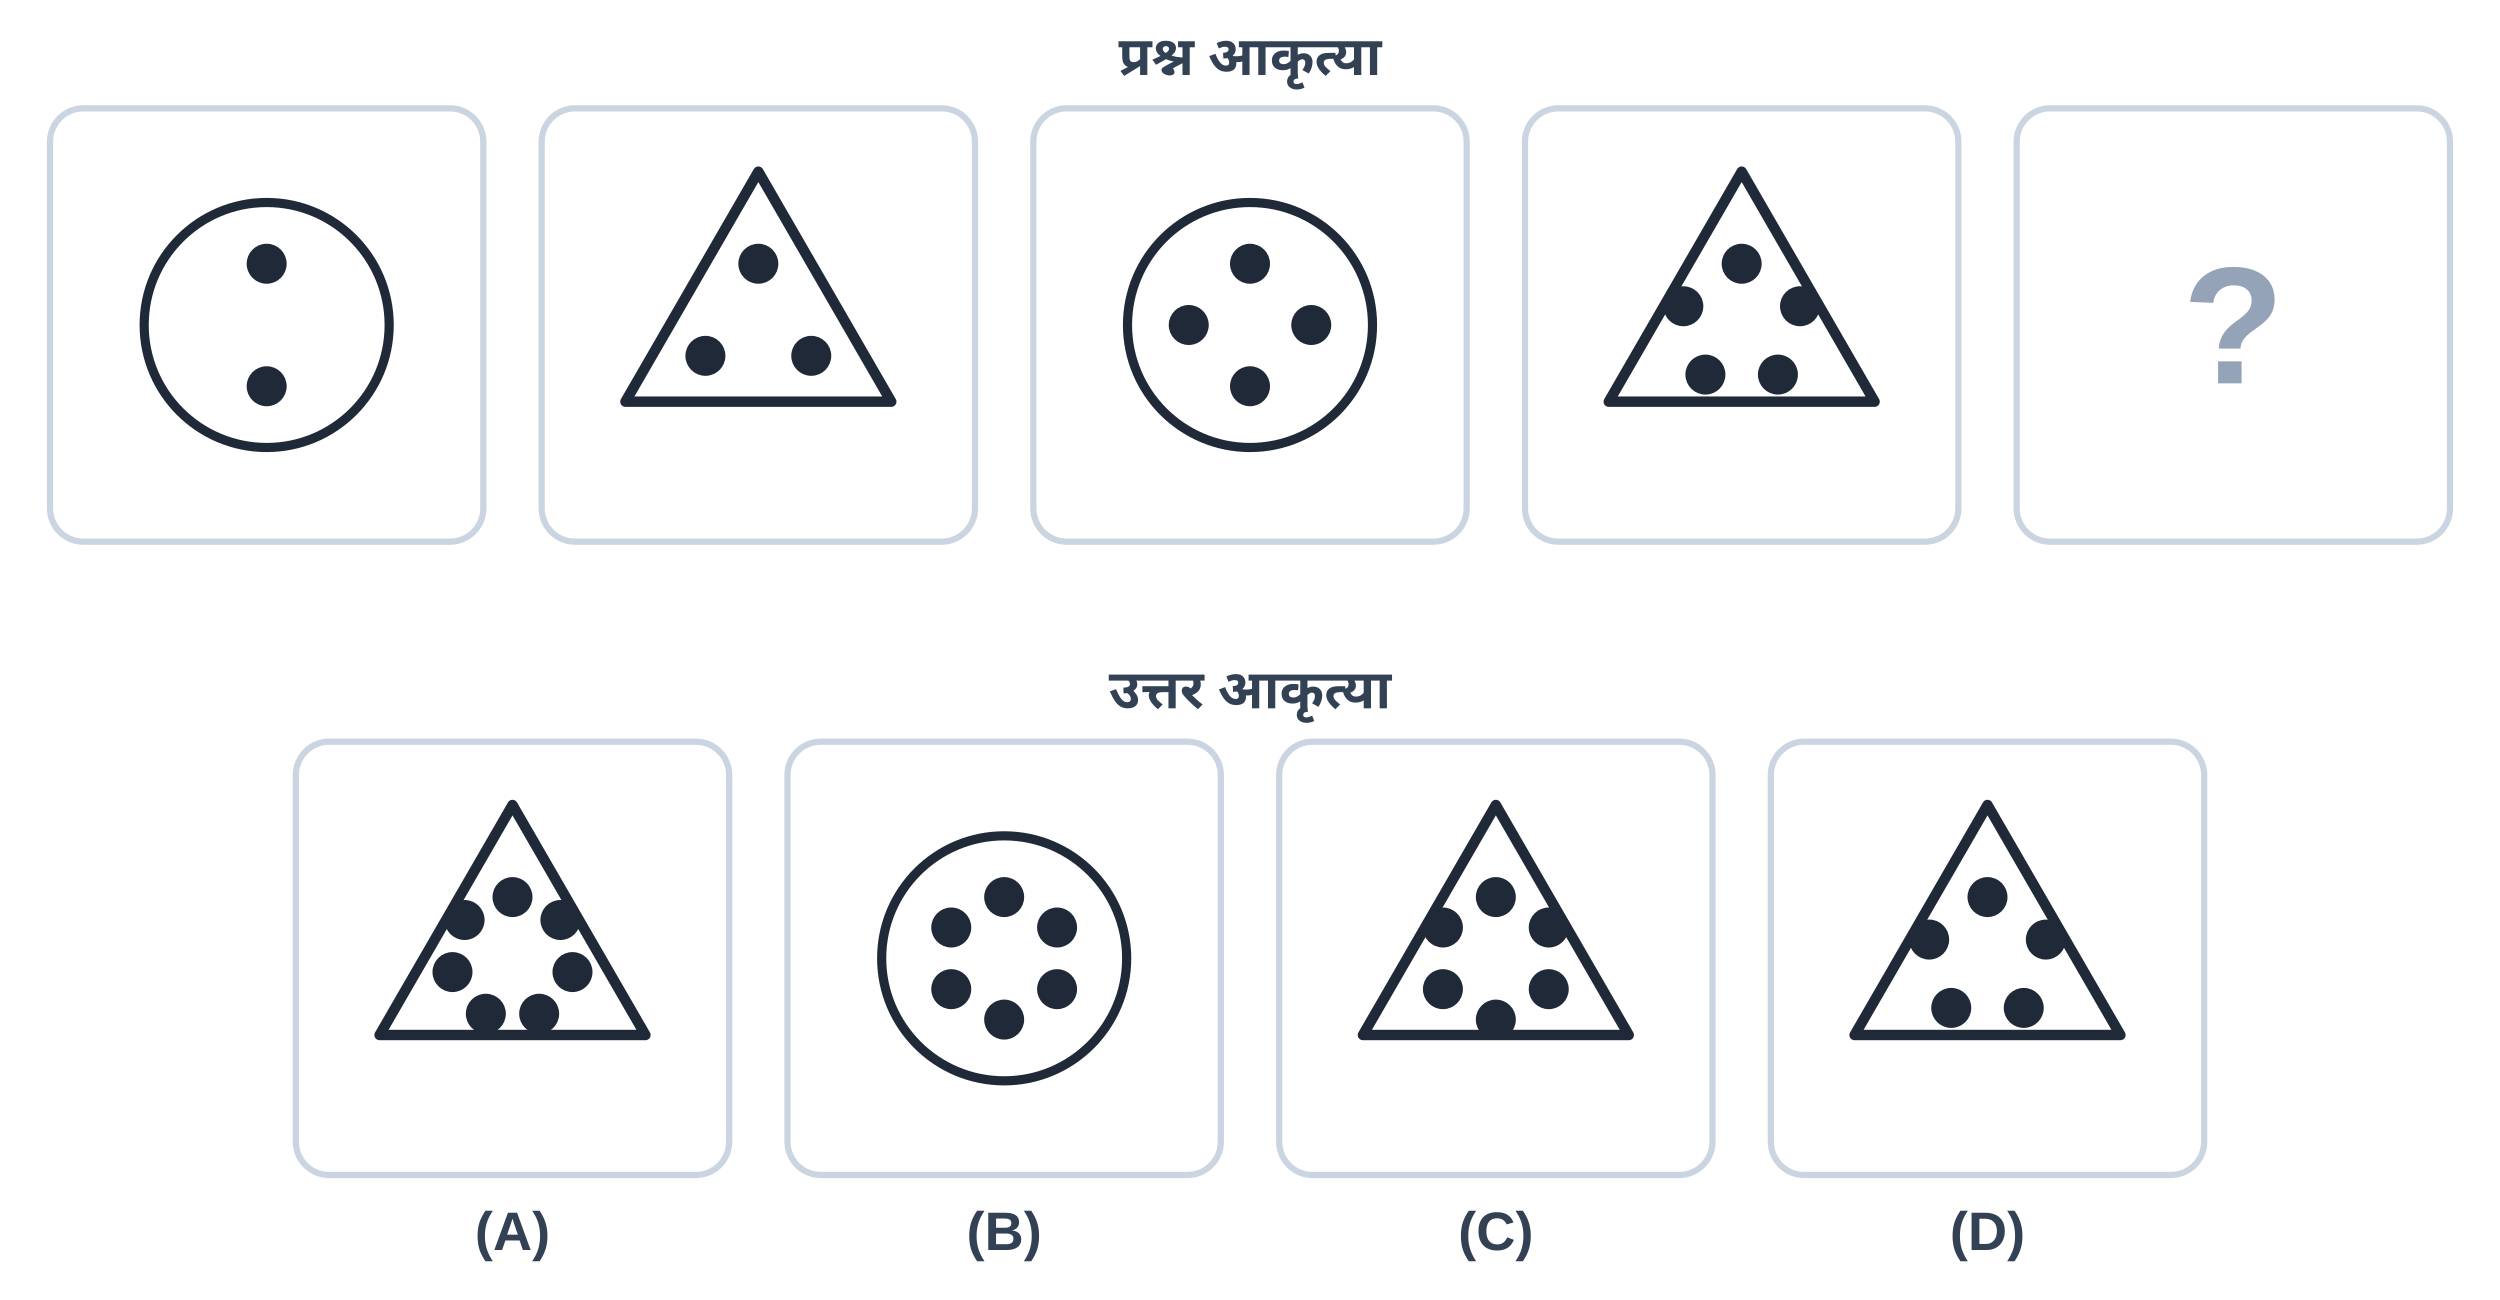
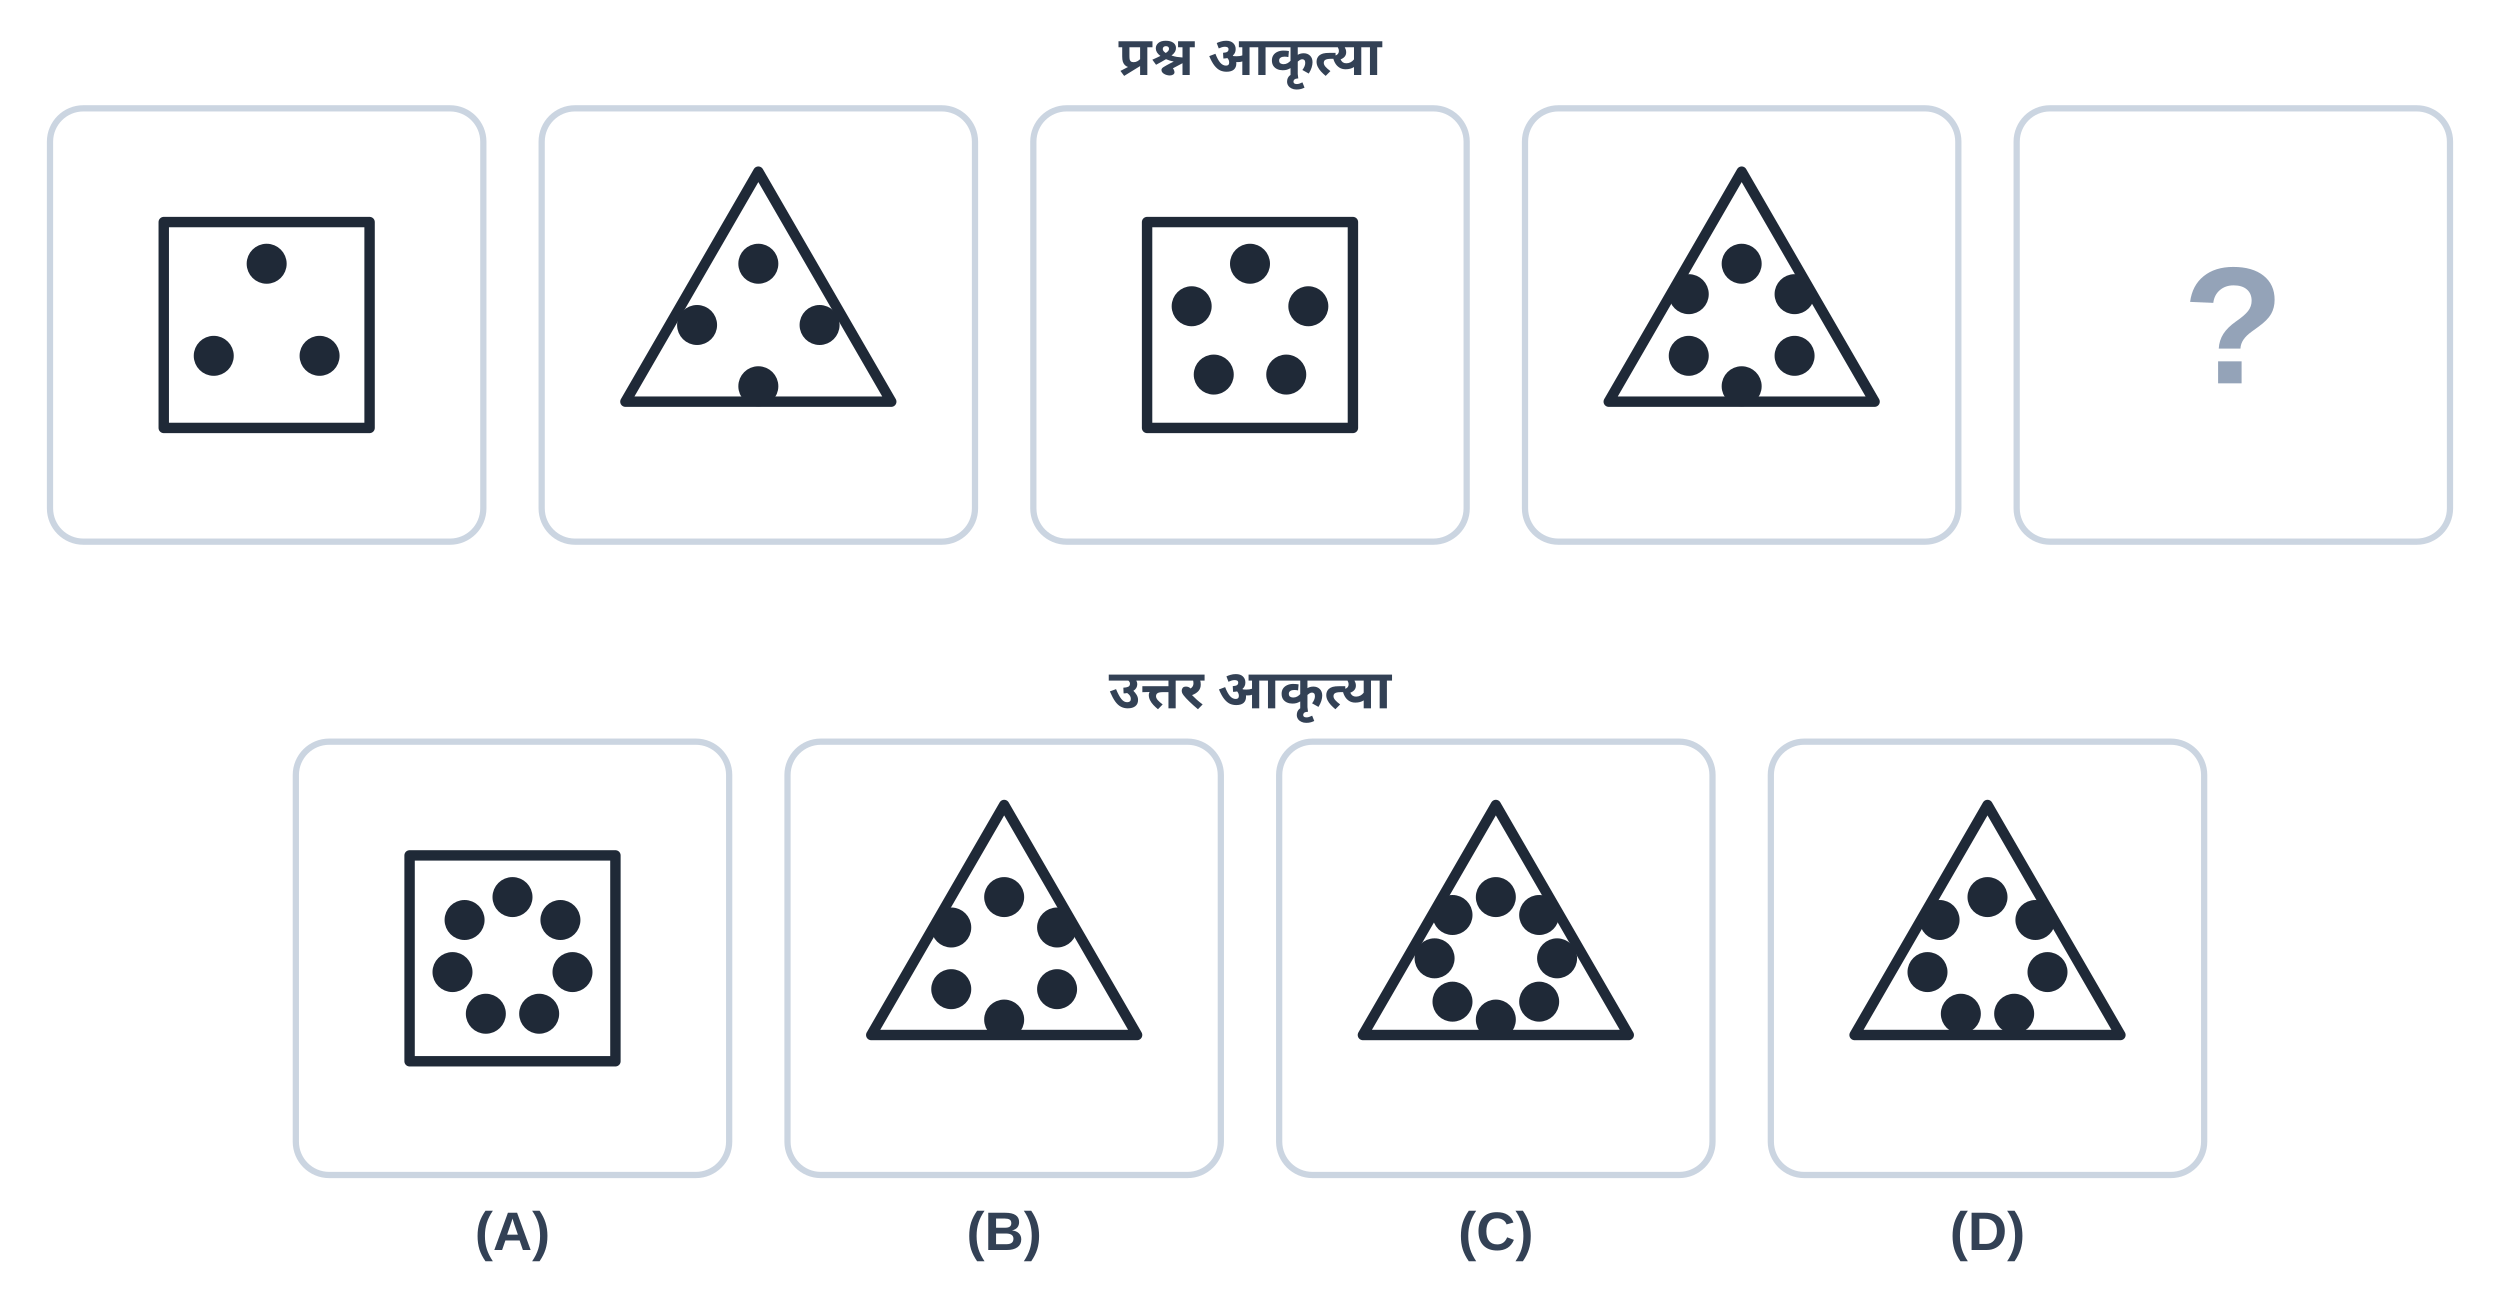
<svg xmlns="http://www.w3.org/2000/svg" viewBox="0 0 600 312" width="600" height="312">
  <rect width="600" height="312" fill="#ffffff" />
  <text x="300" y="18" font-family="Arial, Nirmala UI, Noto Sans Devanagari, Mangal, sans-serif" font-size="13" font-weight="700" fill="#334155" text-anchor="middle">प्रश्न आकृत्या</text>
  <rect x="12" y="26" width="104" height="104" rx="8" fill="#fff" stroke="#cbd5e1" stroke-width="1.5" />
-   <circle cx="64" cy="78" r="29.4" fill="none" stroke="#1f2937" stroke-width="2.2" />
+   <polygon points="88.7,53.3 88.7,102.7 39.3,102.7 39.3,53.3" fill="none" stroke="#1f2937" stroke-width="2.5" stroke-linejoin="round" stroke-linecap="round" />
  <circle cx="64" cy="63.3" r="3.7" fill="#1f2937" stroke="#1f2937" stroke-width="2.2" />
-   <circle cx="64" cy="92.7" r="3.7" fill="#1f2937" stroke="#1f2937" stroke-width="2.2" />
+   <circle cx="76.7" cy="85.4" r="3.7" fill="#1f2937" stroke="#1f2937" stroke-width="2.2" />
+   <circle cx="51.3" cy="85.4" r="3.7" fill="#1f2937" stroke="#1f2937" stroke-width="2.2" />
  <rect x="130" y="26" width="104" height="104" rx="8" fill="#fff" stroke="#cbd5e1" stroke-width="1.5" />
  <polygon points="182,41.2 213.9,96.4 150.1,96.4" fill="none" stroke="#1f2937" stroke-width="2.5" stroke-linejoin="round" stroke-linecap="round" />
  <circle cx="182" cy="63.3" r="3.7" fill="#1f2937" stroke="#1f2937" stroke-width="2.2" />
-   <circle cx="194.7" cy="85.4" r="3.7" fill="#1f2937" stroke="#1f2937" stroke-width="2.2" />
-   <circle cx="169.3" cy="85.4" r="3.7" fill="#1f2937" stroke="#1f2937" stroke-width="2.2" />
+   <circle cx="196.7" cy="78" r="3.7" fill="#1f2937" stroke="#1f2937" stroke-width="2.2" />
+   <circle cx="182" cy="92.7" r="3.7" fill="#1f2937" stroke="#1f2937" stroke-width="2.2" />
+   <circle cx="167.3" cy="78" r="3.7" fill="#1f2937" stroke="#1f2937" stroke-width="2.2" />
  <rect x="248" y="26" width="104" height="104" rx="8" fill="#fff" stroke="#cbd5e1" stroke-width="1.5" />
-   <circle cx="300" cy="78" r="29.4" fill="none" stroke="#1f2937" stroke-width="2.2" />
+   <polygon points="324.7,53.3 324.7,102.7 275.3,102.7 275.3,53.3" fill="none" stroke="#1f2937" stroke-width="2.5" stroke-linejoin="round" stroke-linecap="round" />
  <circle cx="300" cy="63.3" r="3.7" fill="#1f2937" stroke="#1f2937" stroke-width="2.2" />
-   <circle cx="314.7" cy="78" r="3.7" fill="#1f2937" stroke="#1f2937" stroke-width="2.2" />
-   <circle cx="300" cy="92.7" r="3.7" fill="#1f2937" stroke="#1f2937" stroke-width="2.2" />
-   <circle cx="285.3" cy="78" r="3.7" fill="#1f2937" stroke="#1f2937" stroke-width="2.2" />
+   <circle cx="314" cy="73.5" r="3.7" fill="#1f2937" stroke="#1f2937" stroke-width="2.2" />
+   <circle cx="308.7" cy="89.9" r="3.7" fill="#1f2937" stroke="#1f2937" stroke-width="2.2" />
+   <circle cx="291.3" cy="89.9" r="3.7" fill="#1f2937" stroke="#1f2937" stroke-width="2.2" />
+   <circle cx="286" cy="73.5" r="3.7" fill="#1f2937" stroke="#1f2937" stroke-width="2.2" />
  <rect x="366" y="26" width="104" height="104" rx="8" fill="#fff" stroke="#cbd5e1" stroke-width="1.5" />
  <polygon points="418,41.2 449.9,96.4 386.1,96.4" fill="none" stroke="#1f2937" stroke-width="2.5" stroke-linejoin="round" stroke-linecap="round" />
  <circle cx="418" cy="63.3" r="3.7" fill="#1f2937" stroke="#1f2937" stroke-width="2.2" />
-   <circle cx="432" cy="73.5" r="3.7" fill="#1f2937" stroke="#1f2937" stroke-width="2.2" />
-   <circle cx="426.7" cy="89.9" r="3.7" fill="#1f2937" stroke="#1f2937" stroke-width="2.2" />
-   <circle cx="409.3" cy="89.9" r="3.7" fill="#1f2937" stroke="#1f2937" stroke-width="2.2" />
-   <circle cx="404" cy="73.5" r="3.7" fill="#1f2937" stroke="#1f2937" stroke-width="2.2" />
+   <circle cx="430.7" cy="70.6" r="3.7" fill="#1f2937" stroke="#1f2937" stroke-width="2.2" />
+   <circle cx="430.7" cy="85.4" r="3.7" fill="#1f2937" stroke="#1f2937" stroke-width="2.2" />
+   <circle cx="418" cy="92.7" r="3.7" fill="#1f2937" stroke="#1f2937" stroke-width="2.2" />
+   <circle cx="405.3" cy="85.4" r="3.7" fill="#1f2937" stroke="#1f2937" stroke-width="2.2" />
+   <circle cx="405.3" cy="70.6" r="3.7" fill="#1f2937" stroke="#1f2937" stroke-width="2.2" />
  <rect x="484" y="26" width="104" height="104" rx="8" fill="#fff" stroke="#cbd5e1" stroke-width="1.5" />
  <text x="536" y="92" font-family="Arial" font-size="40" font-weight="700" fill="#94a3b8" text-anchor="middle">?</text>
  <text x="300" y="170" font-family="Arial, Nirmala UI, Noto Sans Devanagari, Mangal, sans-serif" font-size="13" font-weight="700" fill="#334155" text-anchor="middle">उत्तर आकृत्या</text>
  <rect x="71" y="178" width="104" height="104" rx="8" fill="#fff" stroke="#cbd5e1" stroke-width="1.5" />
-   <polygon points="123,193.2 154.9,248.4 91.1,248.4" fill="none" stroke="#1f2937" stroke-width="2.5" stroke-linejoin="round" stroke-linecap="round" />
+   <polygon points="147.7,205.3 147.7,254.7 98.3,254.7 98.3,205.3" fill="none" stroke="#1f2937" stroke-width="2.5" stroke-linejoin="round" stroke-linecap="round" />
  <circle cx="123" cy="215.3" r="3.7" fill="#1f2937" stroke="#1f2937" stroke-width="2.2" />
  <circle cx="134.5" cy="220.8" r="3.7" fill="#1f2937" stroke="#1f2937" stroke-width="2.2" />
  <circle cx="137.4" cy="233.3" r="3.7" fill="#1f2937" stroke="#1f2937" stroke-width="2.2" />
  <circle cx="129.4" cy="243.3" r="3.7" fill="#1f2937" stroke="#1f2937" stroke-width="2.2" />
  <circle cx="116.6" cy="243.3" r="3.7" fill="#1f2937" stroke="#1f2937" stroke-width="2.2" />
  <circle cx="108.6" cy="233.3" r="3.7" fill="#1f2937" stroke="#1f2937" stroke-width="2.2" />
  <circle cx="111.5" cy="220.8" r="3.7" fill="#1f2937" stroke="#1f2937" stroke-width="2.2" />
  <text x="123" y="300" font-family="Arial, Nirmala UI, Noto Sans Devanagari, Mangal, sans-serif" font-size="13" font-weight="600" fill="#334155" text-anchor="middle">(A)</text>
  <rect x="189" y="178" width="104" height="104" rx="8" fill="#fff" stroke="#cbd5e1" stroke-width="1.5" />
-   <circle cx="241" cy="230" r="29.4" fill="none" stroke="#1f2937" stroke-width="2.2" />
+   <polygon points="241,193.2 272.9,248.4 209.1,248.4" fill="none" stroke="#1f2937" stroke-width="2.5" stroke-linejoin="round" stroke-linecap="round" />
  <circle cx="241" cy="215.3" r="3.7" fill="#1f2937" stroke="#1f2937" stroke-width="2.2" />
  <circle cx="253.7" cy="222.6" r="3.7" fill="#1f2937" stroke="#1f2937" stroke-width="2.2" />
  <circle cx="253.7" cy="237.4" r="3.7" fill="#1f2937" stroke="#1f2937" stroke-width="2.2" />
  <circle cx="241" cy="244.7" r="3.7" fill="#1f2937" stroke="#1f2937" stroke-width="2.2" />
  <circle cx="228.3" cy="237.4" r="3.7" fill="#1f2937" stroke="#1f2937" stroke-width="2.2" />
  <circle cx="228.3" cy="222.6" r="3.7" fill="#1f2937" stroke="#1f2937" stroke-width="2.2" />
  <text x="241" y="300" font-family="Arial, Nirmala UI, Noto Sans Devanagari, Mangal, sans-serif" font-size="13" font-weight="600" fill="#334155" text-anchor="middle">(B)</text>
  <rect x="307" y="178" width="104" height="104" rx="8" fill="#fff" stroke="#cbd5e1" stroke-width="1.5" />
  <polygon points="359,193.2 390.9,248.4 327.1,248.4" fill="none" stroke="#1f2937" stroke-width="2.5" stroke-linejoin="round" stroke-linecap="round" />
  <circle cx="359" cy="215.3" r="3.7" fill="#1f2937" stroke="#1f2937" stroke-width="2.2" />
-   <circle cx="371.7" cy="222.6" r="3.7" fill="#1f2937" stroke="#1f2937" stroke-width="2.2" />
-   <circle cx="371.7" cy="237.4" r="3.7" fill="#1f2937" stroke="#1f2937" stroke-width="2.2" />
+   <circle cx="369.4" cy="219.6" r="3.7" fill="#1f2937" stroke="#1f2937" stroke-width="2.2" />
+   <circle cx="373.7" cy="230" r="3.7" fill="#1f2937" stroke="#1f2937" stroke-width="2.2" />
+   <circle cx="369.4" cy="240.4" r="3.7" fill="#1f2937" stroke="#1f2937" stroke-width="2.2" />
  <circle cx="359" cy="244.7" r="3.7" fill="#1f2937" stroke="#1f2937" stroke-width="2.2" />
-   <circle cx="346.3" cy="237.4" r="3.7" fill="#1f2937" stroke="#1f2937" stroke-width="2.2" />
-   <circle cx="346.3" cy="222.6" r="3.7" fill="#1f2937" stroke="#1f2937" stroke-width="2.2" />
+   <circle cx="348.6" cy="240.4" r="3.7" fill="#1f2937" stroke="#1f2937" stroke-width="2.2" />
+   <circle cx="344.3" cy="230" r="3.7" fill="#1f2937" stroke="#1f2937" stroke-width="2.2" />
+   <circle cx="348.6" cy="219.6" r="3.7" fill="#1f2937" stroke="#1f2937" stroke-width="2.2" />
  <text x="359" y="300" font-family="Arial, Nirmala UI, Noto Sans Devanagari, Mangal, sans-serif" font-size="13" font-weight="600" fill="#334155" text-anchor="middle">(C)</text>
  <rect x="425" y="178" width="104" height="104" rx="8" fill="#fff" stroke="#cbd5e1" stroke-width="1.5" />
  <polygon points="477,193.2 508.9,248.4 445.1,248.4" fill="none" stroke="#1f2937" stroke-width="2.5" stroke-linejoin="round" stroke-linecap="round" />
  <circle cx="477" cy="215.3" r="3.7" fill="#1f2937" stroke="#1f2937" stroke-width="2.2" />
-   <circle cx="491" cy="225.5" r="3.7" fill="#1f2937" stroke="#1f2937" stroke-width="2.2" />
-   <circle cx="485.7" cy="241.9" r="3.7" fill="#1f2937" stroke="#1f2937" stroke-width="2.2" />
-   <circle cx="468.3" cy="241.9" r="3.7" fill="#1f2937" stroke="#1f2937" stroke-width="2.2" />
-   <circle cx="463" cy="225.5" r="3.7" fill="#1f2937" stroke="#1f2937" stroke-width="2.2" />
+   <circle cx="488.5" cy="220.8" r="3.7" fill="#1f2937" stroke="#1f2937" stroke-width="2.2" />
+   <circle cx="491.4" cy="233.3" r="3.7" fill="#1f2937" stroke="#1f2937" stroke-width="2.2" />
+   <circle cx="483.4" cy="243.3" r="3.7" fill="#1f2937" stroke="#1f2937" stroke-width="2.2" />
+   <circle cx="470.6" cy="243.3" r="3.7" fill="#1f2937" stroke="#1f2937" stroke-width="2.2" />
+   <circle cx="462.6" cy="233.3" r="3.7" fill="#1f2937" stroke="#1f2937" stroke-width="2.2" />
+   <circle cx="465.5" cy="220.8" r="3.7" fill="#1f2937" stroke="#1f2937" stroke-width="2.2" />
  <text x="477" y="300" font-family="Arial, Nirmala UI, Noto Sans Devanagari, Mangal, sans-serif" font-size="13" font-weight="600" fill="#334155" text-anchor="middle">(D)</text>
</svg>
